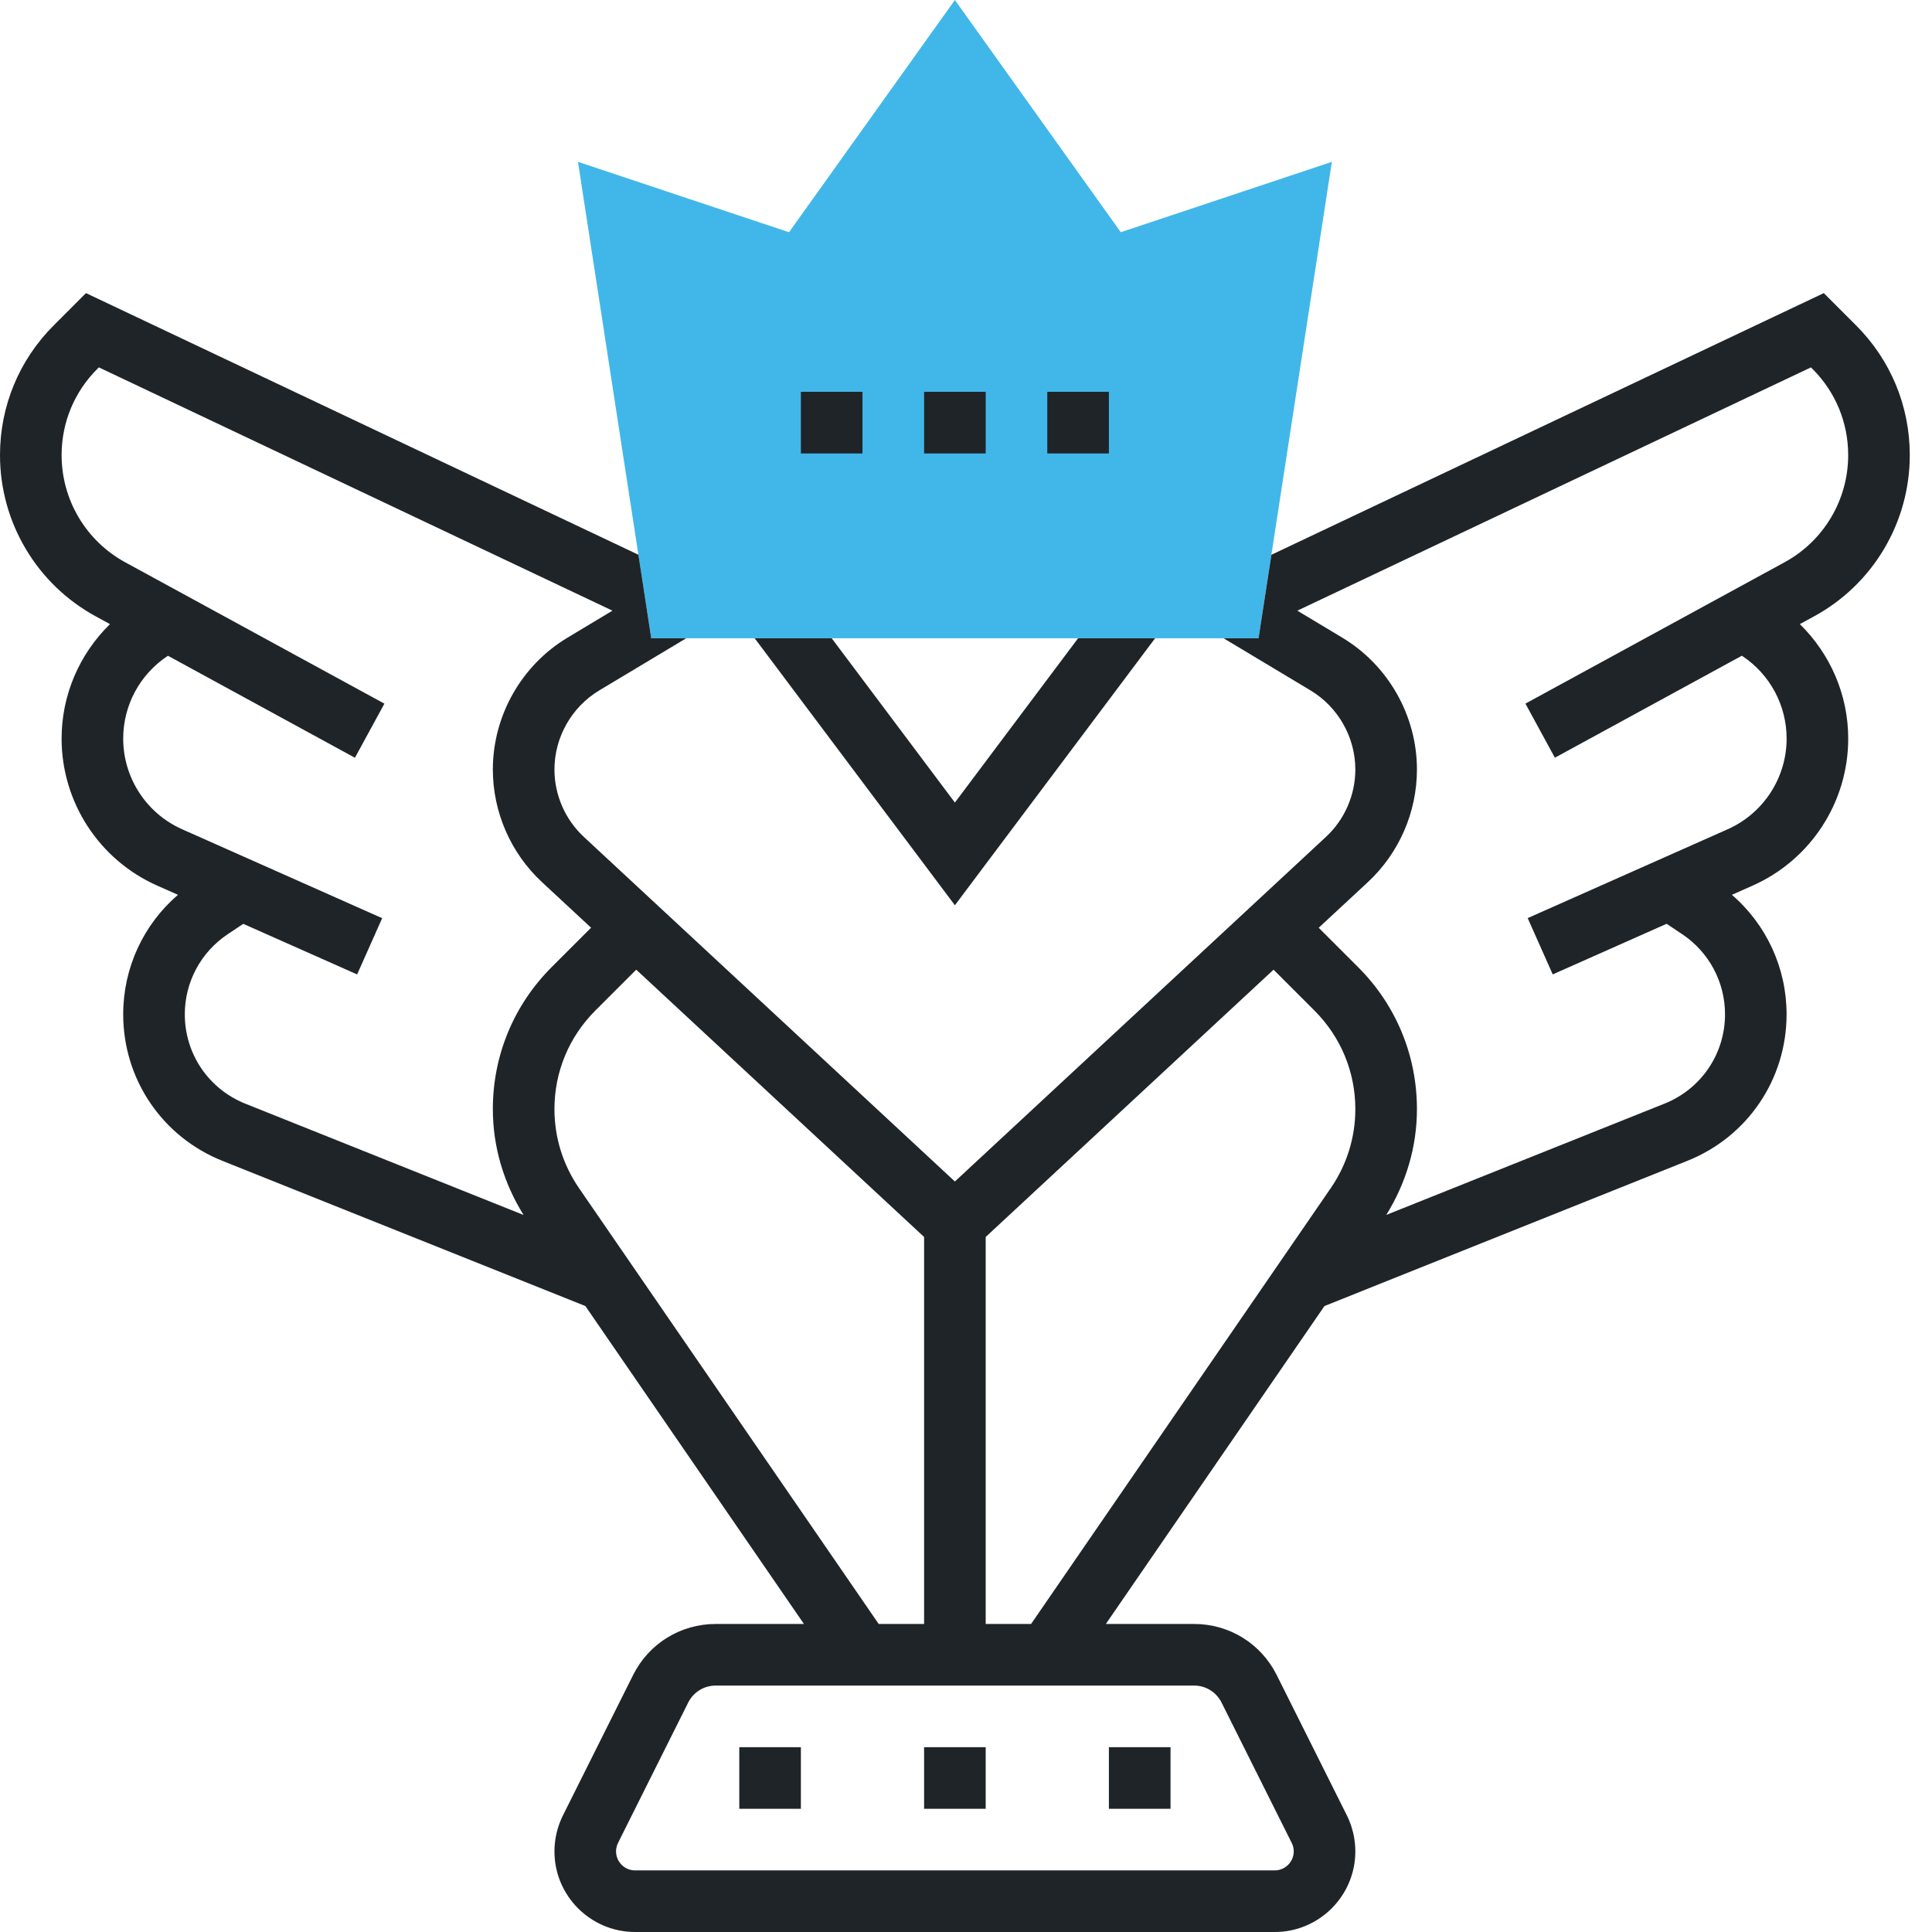
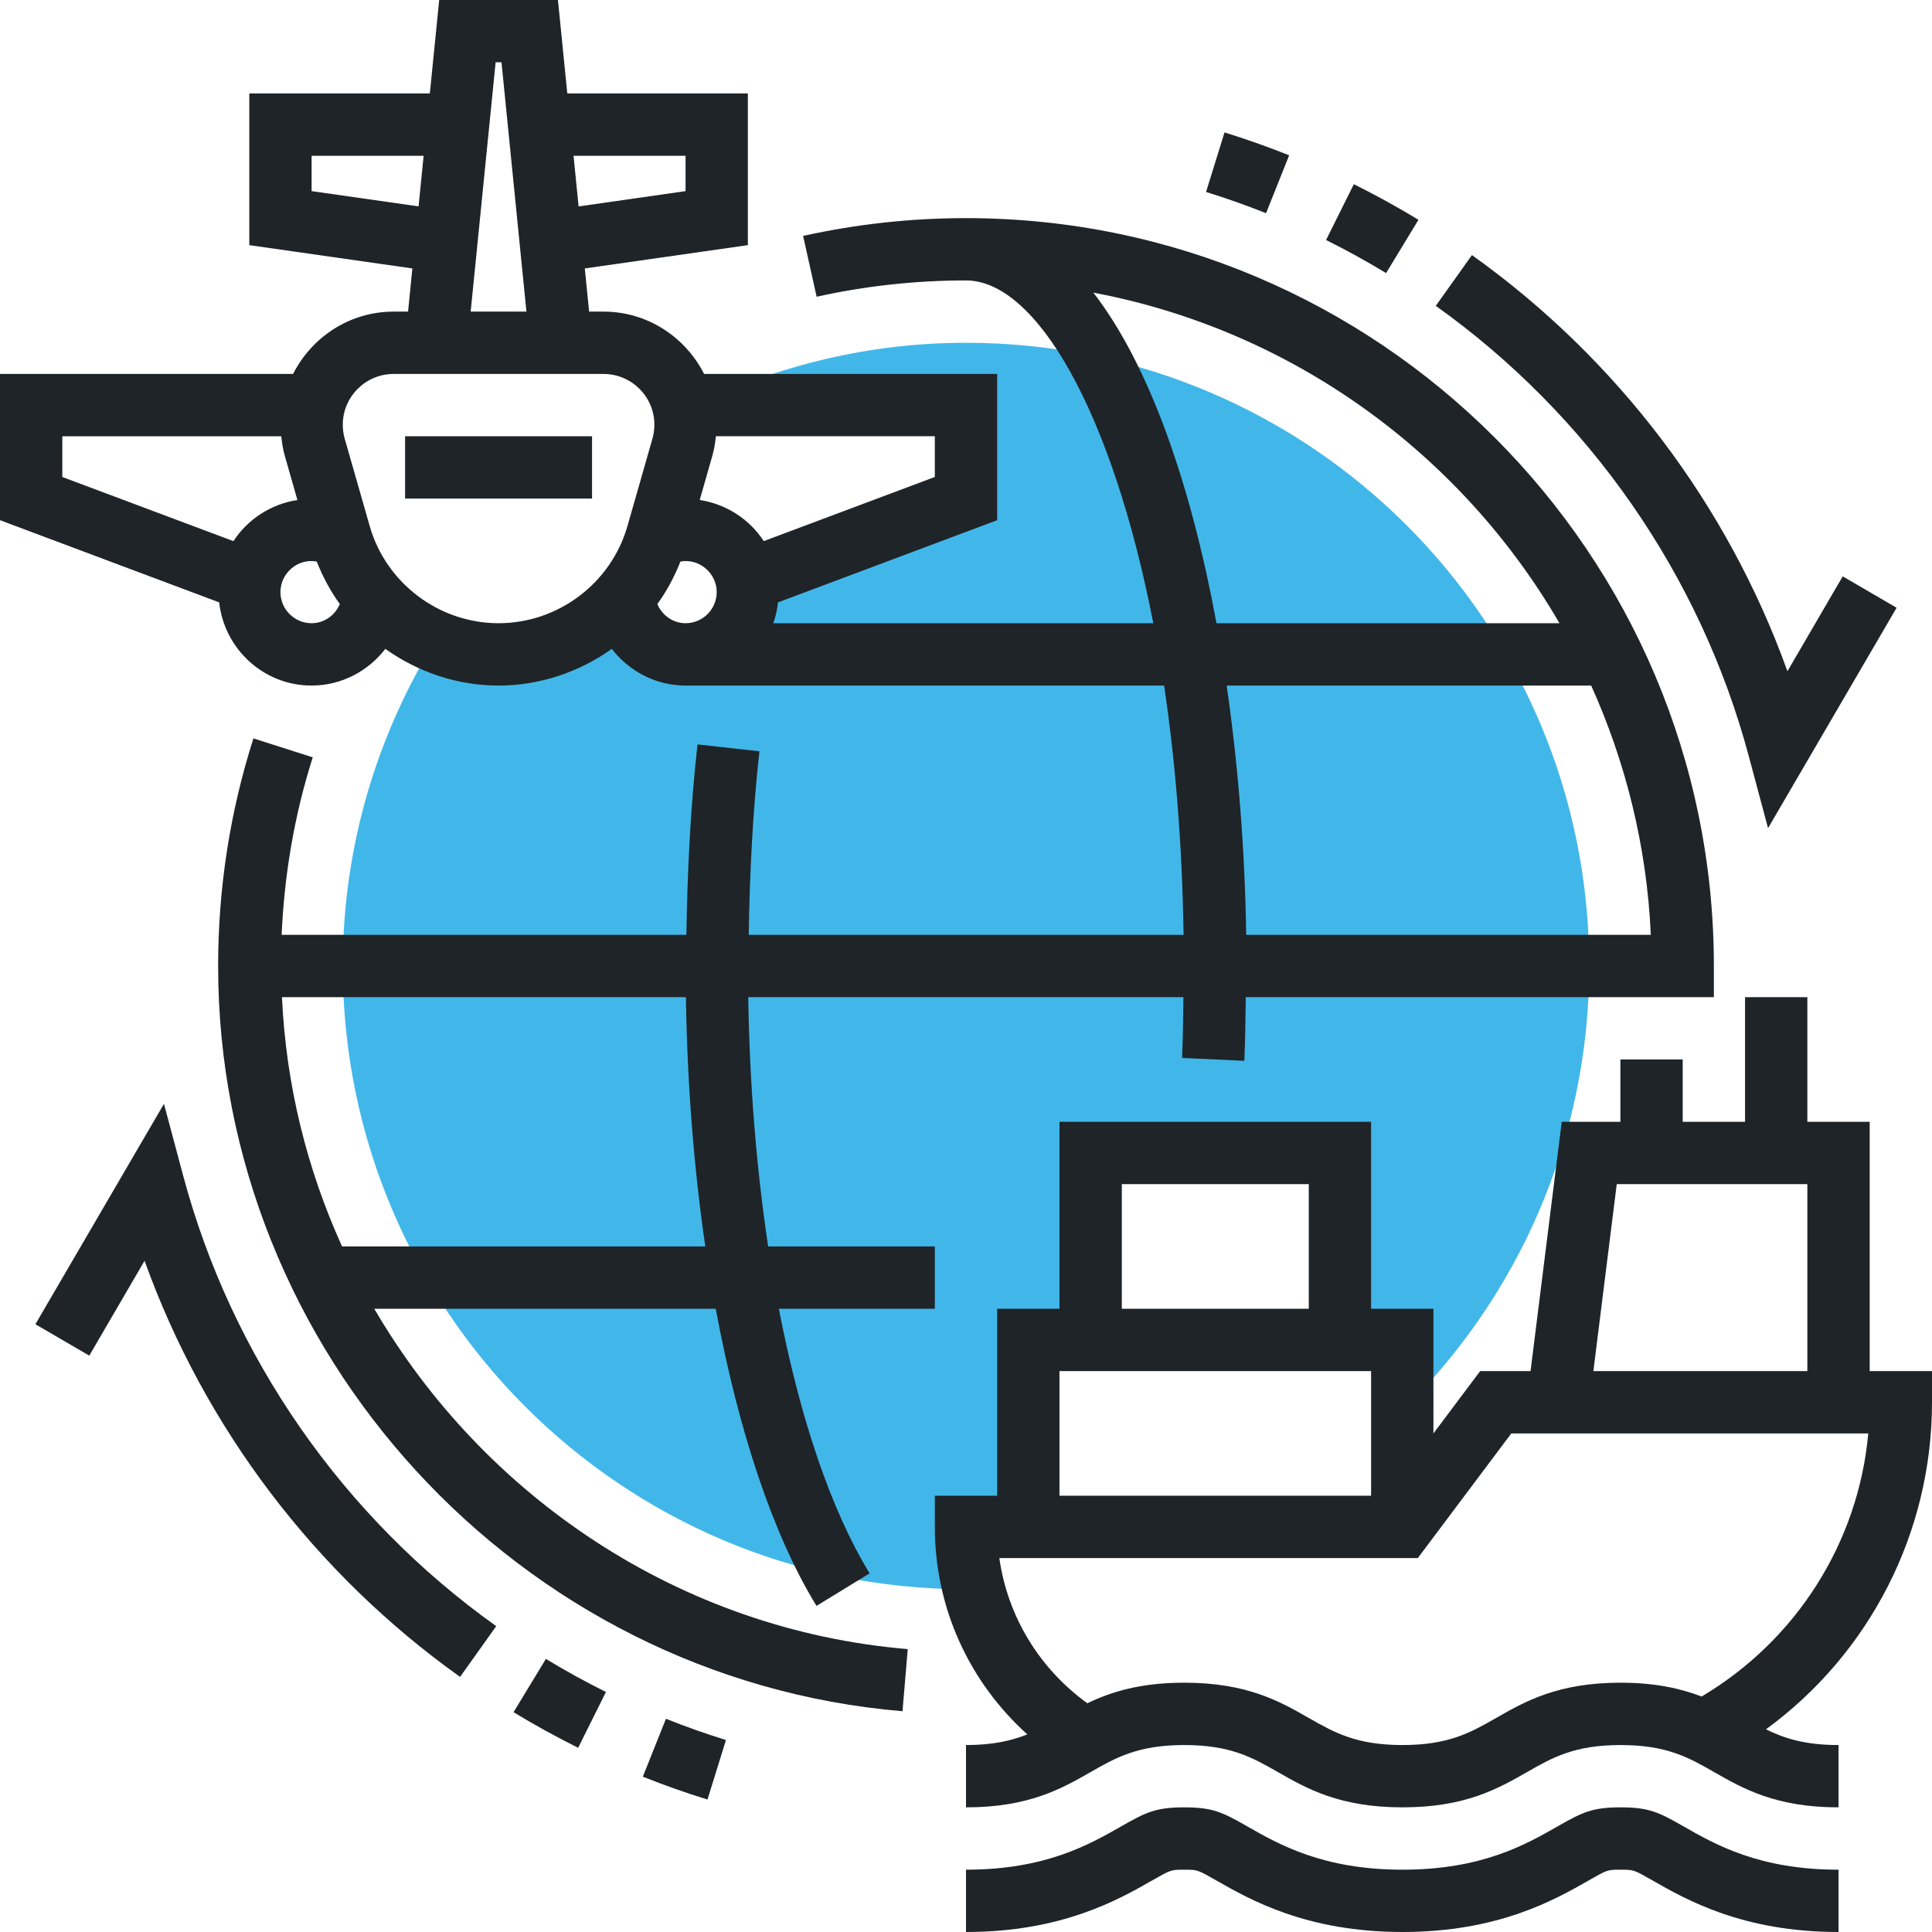
<svg xmlns="http://www.w3.org/2000/svg" width="52" height="52" viewBox="0 0 52 52" fill="none">
  <rect width="52" height="52" fill="white" />
-   <path d="M33.874 17.179H17.528L15.556 4.356L21.237 6.25L25.701 0L30.166 6.25L35.847 4.356L33.874 17.179Z" fill="#41B7E9" />
-   <path d="M31.09 17.179H29.017L25.701 21.601L22.385 17.179H20.312L25.701 24.365L31.09 17.179Z" fill="#1F2428" />
-   <path d="M24.872 47.026H26.53V48.684H24.872V47.026Z" fill="#1F2428" />
-   <path d="M29.846 47.026H31.505V48.684H29.846V47.026Z" fill="#1F2428" />
-   <path d="M19.898 47.026H21.556V48.684H19.898V47.026Z" fill="#1F2428" />
-   <path d="M24.872 10.546H26.53V12.205H24.872V10.546Z" fill="#1F2428" />
-   <path d="M21.556 10.546H23.214V12.205H21.556V10.546Z" fill="#1F2428" />
-   <path d="M28.188 10.546H29.846V12.205H28.188V10.546Z" fill="#1F2428" />
-   <path d="M51.402 12.25C51.402 10.93 50.888 9.689 49.955 8.756L49.088 7.889L34.22 14.932L33.874 17.179H32.933L35.275 18.584C36.017 19.03 36.479 19.845 36.479 20.711C36.479 21.398 36.19 22.061 35.686 22.527L25.701 31.8L15.716 22.527C15.213 22.061 14.923 21.398 14.923 20.711C14.923 19.845 15.385 19.03 16.127 18.584L18.469 17.179H17.528L17.336 15.925L17.183 14.931L2.314 7.889L1.448 8.756C0.514 9.689 0 10.93 0 12.25C0 14.06 0.987 15.722 2.576 16.589L2.96 16.798C2.137 17.604 1.658 18.705 1.658 19.88C1.658 21.589 2.667 23.141 4.228 23.835L4.79 24.084C3.858 24.885 3.316 26.053 3.316 27.3C3.316 29.048 4.365 30.597 5.988 31.245L15.755 35.152L21.638 43.709H19.265C18.317 43.709 17.464 44.236 17.04 45.084L15.153 48.859C15.003 49.159 14.923 49.495 14.923 49.83C14.923 51.027 15.897 52 17.094 52H34.309C35.505 52 36.479 51.027 36.479 49.83C36.479 49.495 36.399 49.159 36.25 48.859L34.363 45.084C33.939 44.236 33.086 43.709 32.138 43.709H29.764L35.648 35.152L45.415 31.244C47.037 30.596 48.086 29.047 48.086 27.3C48.086 26.053 47.544 24.886 46.614 24.084L47.175 23.835C48.736 23.141 49.745 21.589 49.745 19.88C49.745 18.705 49.266 17.604 48.443 16.798L48.826 16.589C50.416 15.723 51.402 14.06 51.402 12.25ZM4.974 27.3C4.974 26.432 5.406 25.627 6.128 25.145L6.547 24.865L9.612 26.227L10.286 24.713L4.901 22.319C3.939 21.892 3.316 20.934 3.316 19.88C3.316 18.986 3.761 18.156 4.505 17.66L4.521 17.65L9.553 20.395L10.346 18.939L3.37 15.134C2.314 14.558 1.658 13.453 1.658 12.25C1.658 11.373 2 10.548 2.62 9.928L2.66 9.888L16.484 16.436L15.274 17.163C14.035 17.905 13.265 19.266 13.265 20.711C13.265 21.858 13.747 22.963 14.588 23.743L15.909 24.97L14.848 26.03C13.827 27.051 13.265 28.408 13.265 29.852C13.265 30.867 13.558 31.843 14.092 32.701L6.603 29.706C5.614 29.309 4.974 28.366 4.974 27.3ZM15.582 31.976C15.151 31.347 14.923 30.613 14.923 29.852C14.923 28.851 15.313 27.911 16.02 27.203L17.124 26.099L24.872 33.293V43.709H23.65L15.582 31.976ZM32.879 45.826L34.766 49.601C34.803 49.671 34.821 49.751 34.821 49.83C34.821 50.112 34.591 50.342 34.309 50.342H17.094C16.811 50.342 16.581 50.112 16.581 49.83C16.581 49.751 16.6 49.671 16.635 49.601L18.522 45.826C18.665 45.543 18.948 45.367 19.264 45.367H32.137C32.454 45.367 32.737 45.543 32.879 45.826ZM26.53 43.709V33.293L34.278 26.099L35.382 27.203C36.089 27.911 36.479 28.852 36.479 29.852C36.479 30.613 36.251 31.347 35.82 31.975L27.752 43.709H26.53ZM48.033 15.133L41.057 18.938L41.85 20.394L46.882 17.649L46.898 17.659C47.642 18.155 48.087 18.986 48.087 19.879C48.087 20.933 47.464 21.891 46.502 22.319L41.118 24.711L41.792 26.226L44.857 24.864L45.275 25.143C45.998 25.625 46.429 26.431 46.429 27.299C46.429 28.364 45.79 29.308 44.801 29.704L37.312 32.699C37.844 31.843 38.137 30.867 38.137 29.852C38.137 28.408 37.575 27.051 36.554 26.031L35.493 24.971L36.815 23.744C37.656 22.963 38.137 21.858 38.137 20.711C38.137 19.266 37.367 17.906 36.128 17.163L34.918 16.436L48.742 9.888L48.782 9.928C49.403 10.548 49.744 11.373 49.744 12.25C49.744 13.453 49.088 14.558 48.033 15.133Z" fill="#1F2428" />
+   <path d="M26 41.097H27.677V36.065H29.355V31.032H36.065V36.065H37.742V37.969C40.844 34.926 42.774 30.69 42.774 26C42.774 16.736 35.264 9.226 26 9.226C23.39 9.226 20.928 9.84 18.725 10.903H26V13.419L20.1 15.632L20.098 15.627C20.116 15.727 20.129 15.83 20.129 15.935C20.129 16.862 19.378 17.613 18.452 17.613C17.565 17.613 16.847 16.923 16.786 16.052C15.96 17.014 14.749 17.613 13.419 17.613C12.815 17.613 12.238 17.478 11.706 17.255C10.143 19.804 9.226 22.791 9.226 26C9.226 35.264 16.736 42.774 26 42.774C26.072 42.774 26.142 42.764 26.214 42.763C26.077 42.23 26 41.673 26 41.097Z" fill="#41B7E9" />
+   <path d="M43.619 48.645C42.86 48.645 42.592 48.775 41.932 49.152C41.068 49.646 39.886 50.323 37.749 50.323C35.612 50.323 34.428 49.647 33.563 49.153C32.903 48.775 32.636 48.645 31.874 48.645C31.113 48.645 30.845 48.775 30.184 49.153C29.32 49.647 28.136 50.323 26 50.323V52C28.581 52 30.106 51.13 31.016 50.609C31.519 50.323 31.519 50.323 31.874 50.323C32.23 50.323 32.23 50.323 32.731 50.609C33.642 51.13 35.167 52 37.749 52C40.332 52 41.855 51.129 42.765 50.609C43.266 50.323 43.266 50.323 43.619 50.323C43.971 50.323 43.971 50.323 44.472 50.609C45.382 51.13 46.905 52 49.484 52V50.323C47.35 50.323 46.168 49.647 45.303 49.152C44.644 48.775 44.378 48.645 43.619 48.645Z" fill="#1F2428" />
+   <path d="M10.903 11.742H15.935V13.419H10.903V11.742Z" fill="#1F2428" />
+   <path d="M52 37.742V36.903H50.323V30.194H48.645V26.839H46.968V30.194H45.29V28.516H43.613V30.194H42.034L41.195 36.903H39.839L38.581 38.581V35.226H36.903V30.194H28.516V35.226H26.839V40.258H25.161V41.097C25.161 43.266 26.079 45.264 27.65 46.681C27.222 46.853 26.722 46.968 26 46.968V48.645C27.692 48.645 28.574 48.141 29.353 47.696C30.037 47.305 30.629 46.968 31.874 46.968C33.12 46.968 33.711 47.305 34.395 47.696C35.174 48.141 36.057 48.645 37.749 48.645C39.44 48.645 40.322 48.14 41.1 47.696C41.784 47.305 42.374 46.968 43.619 46.968C44.862 46.968 45.453 47.305 46.136 47.696C46.913 48.14 47.795 48.645 49.484 48.645V46.968C48.586 46.968 48.029 46.791 47.531 46.545C50.319 44.508 52 41.254 52 37.742ZM43.515 31.871H48.645V36.903H42.886L43.515 31.871ZM30.194 31.871H35.226V35.226H30.194V31.871ZM28.516 36.903H36.903V40.258H28.516V36.903ZM40.268 46.24C39.584 46.63 38.993 46.968 37.749 46.968C36.503 46.968 35.912 46.63 35.227 46.24C34.448 45.794 33.566 45.29 31.874 45.29C30.686 45.29 29.9 45.54 29.265 45.843C27.968 44.903 27.12 43.505 26.897 41.935H38.161L40.677 38.581H50.285C50.018 41.517 48.352 44.144 45.8 45.662C45.24 45.448 44.556 45.29 43.619 45.29C41.929 45.29 41.046 45.794 40.268 46.24Z" fill="#1F2428" />
+   <path d="M10.074 35.226H19.264C19.875 38.507 20.804 41.31 21.976 43.223L23.406 42.347C22.366 40.648 21.53 38.16 20.963 35.226H25.161V33.548H20.675C20.36 31.456 20.175 29.185 20.139 26.839H31.852C31.844 27.388 31.84 27.942 31.816 28.475L33.491 28.552C33.517 27.994 33.522 27.414 33.53 26.839H46.129V26C46.129 14.901 37.099 5.871 26 5.871C24.522 5.871 23.048 6.032 21.616 6.35L21.98 7.987C23.292 7.696 24.645 7.548 26 7.548C27.895 7.548 29.934 11.079 31.041 16.774H20.813C20.877 16.596 20.918 16.408 20.94 16.213L26.839 14.001V10.065H18.951C18.447 9.074 17.429 8.387 16.244 8.387H15.856L15.74 7.225L20.129 6.598V2.516H15.269L15.017 0H11.821L11.569 2.516H6.71V6.598L11.099 7.225L10.983 8.387H10.595C9.409 8.387 8.391 9.074 7.888 10.065H0V14.001L5.899 16.213C6.04 17.469 7.095 18.452 8.387 18.452C9.189 18.452 9.909 18.064 10.371 17.465C11.245 18.085 12.3 18.452 13.419 18.452C14.539 18.452 15.594 18.084 16.468 17.465C16.929 18.064 17.65 18.452 18.452 18.452H31.331C31.636 20.477 31.82 22.735 31.856 25.161H20.152C20.178 23.476 20.263 21.814 20.44 20.221L18.773 20.036C18.589 21.69 18.5 23.414 18.474 25.161H7.58C7.653 23.532 7.925 21.927 8.418 20.384L6.821 19.874C6.191 21.847 5.871 23.907 5.871 26C5.871 36.378 13.961 45.188 24.291 46.058L24.432 44.386C18.288 43.869 13.024 40.277 10.074 35.226ZM25.161 12.838L20.557 14.564C20.174 13.978 19.554 13.569 18.833 13.457L19.172 12.27C19.221 12.097 19.25 11.92 19.268 11.741H25.161V12.838ZM18.452 4.194V5.144L15.573 5.556L15.437 4.194H18.452ZM8.387 5.144V4.194H11.402L11.266 5.555L8.387 5.144ZM13.34 1.677H13.498L14.169 8.387H12.668L13.34 1.677ZM1.677 11.742H7.57C7.589 11.92 7.616 12.097 7.666 12.27L8.005 13.458C7.286 13.569 6.665 13.979 6.283 14.565L1.677 12.838V11.742ZM8.387 16.774C7.924 16.774 7.548 16.398 7.548 15.935C7.548 15.427 8.015 15.02 8.525 15.114C8.688 15.524 8.892 15.909 9.146 16.258C9.019 16.56 8.728 16.774 8.387 16.774ZM9.95 14.157L9.278 11.808C9.243 11.687 9.226 11.56 9.226 11.432C9.226 10.678 9.84 10.065 10.595 10.065H16.244C16.999 10.065 17.613 10.678 17.613 11.432C17.613 11.559 17.595 11.686 17.56 11.808L16.889 14.156C16.449 15.698 15.022 16.774 13.419 16.774C11.817 16.774 10.39 15.698 9.95 14.157ZM17.693 16.258C17.947 15.909 18.151 15.524 18.314 15.114C18.822 15.021 19.29 15.428 19.29 15.935C19.29 16.398 18.915 16.774 18.452 16.774C18.111 16.774 17.82 16.56 17.693 16.258ZM18.983 33.548H9.207C8.264 31.474 7.699 29.21 7.589 26.839H18.461C18.497 29.169 18.675 31.438 18.983 33.548ZM29.428 7.876C34.782 8.887 39.327 12.212 41.973 16.774H32.742C32.056 13.054 30.943 9.834 29.428 7.876ZM33.016 18.452H42.827C43.757 20.517 44.325 22.779 44.432 25.161H33.542C33.507 22.895 33.329 20.614 33.016 18.452Z" fill="#1F2428" />
+   <path d="M47.067 20.346L47.587 22.29L51.047 16.358L49.597 15.513L48.109 18.066C46.498 13.585 43.532 9.657 39.617 6.866L38.644 8.232C42.772 11.174 45.763 15.477 47.067 20.346Z" fill="#1F2428" />
+   <path d="M38.178 5.916C37.62 5.576 37.034 5.254 36.439 4.958L35.691 6.46C36.244 6.735 36.788 7.034 37.307 7.35L38.178 5.916Z" fill="#1F2428" />
+   <path d="M34.698 4.18C34.127 3.953 33.542 3.745 32.958 3.564L32.461 5.167C33.003 5.335 33.547 5.527 34.076 5.738L34.698 4.18Z" fill="#1F2428" />
+   <path d="M4.933 31.654L4.413 29.71L0.953 35.642L2.403 36.487L3.891 33.934C5.502 38.416 8.468 42.343 12.383 45.134L13.356 43.768C9.228 40.826 6.237 36.523 4.933 31.654Z" fill="#1F2428" />
+   <path d="M13.822 46.084C14.38 46.423 14.966 46.746 15.561 47.042L16.309 45.54C15.756 45.265 15.212 44.966 14.693 44.65L13.822 46.084Z" fill="#1F2428" />
+   <path d="M17.302 47.82C17.873 48.047 18.458 48.255 19.042 48.435L19.539 46.833C18.997 46.665 18.453 46.473 17.924 46.261L17.302 47.82Z" fill="#1F2428" />
</svg>
